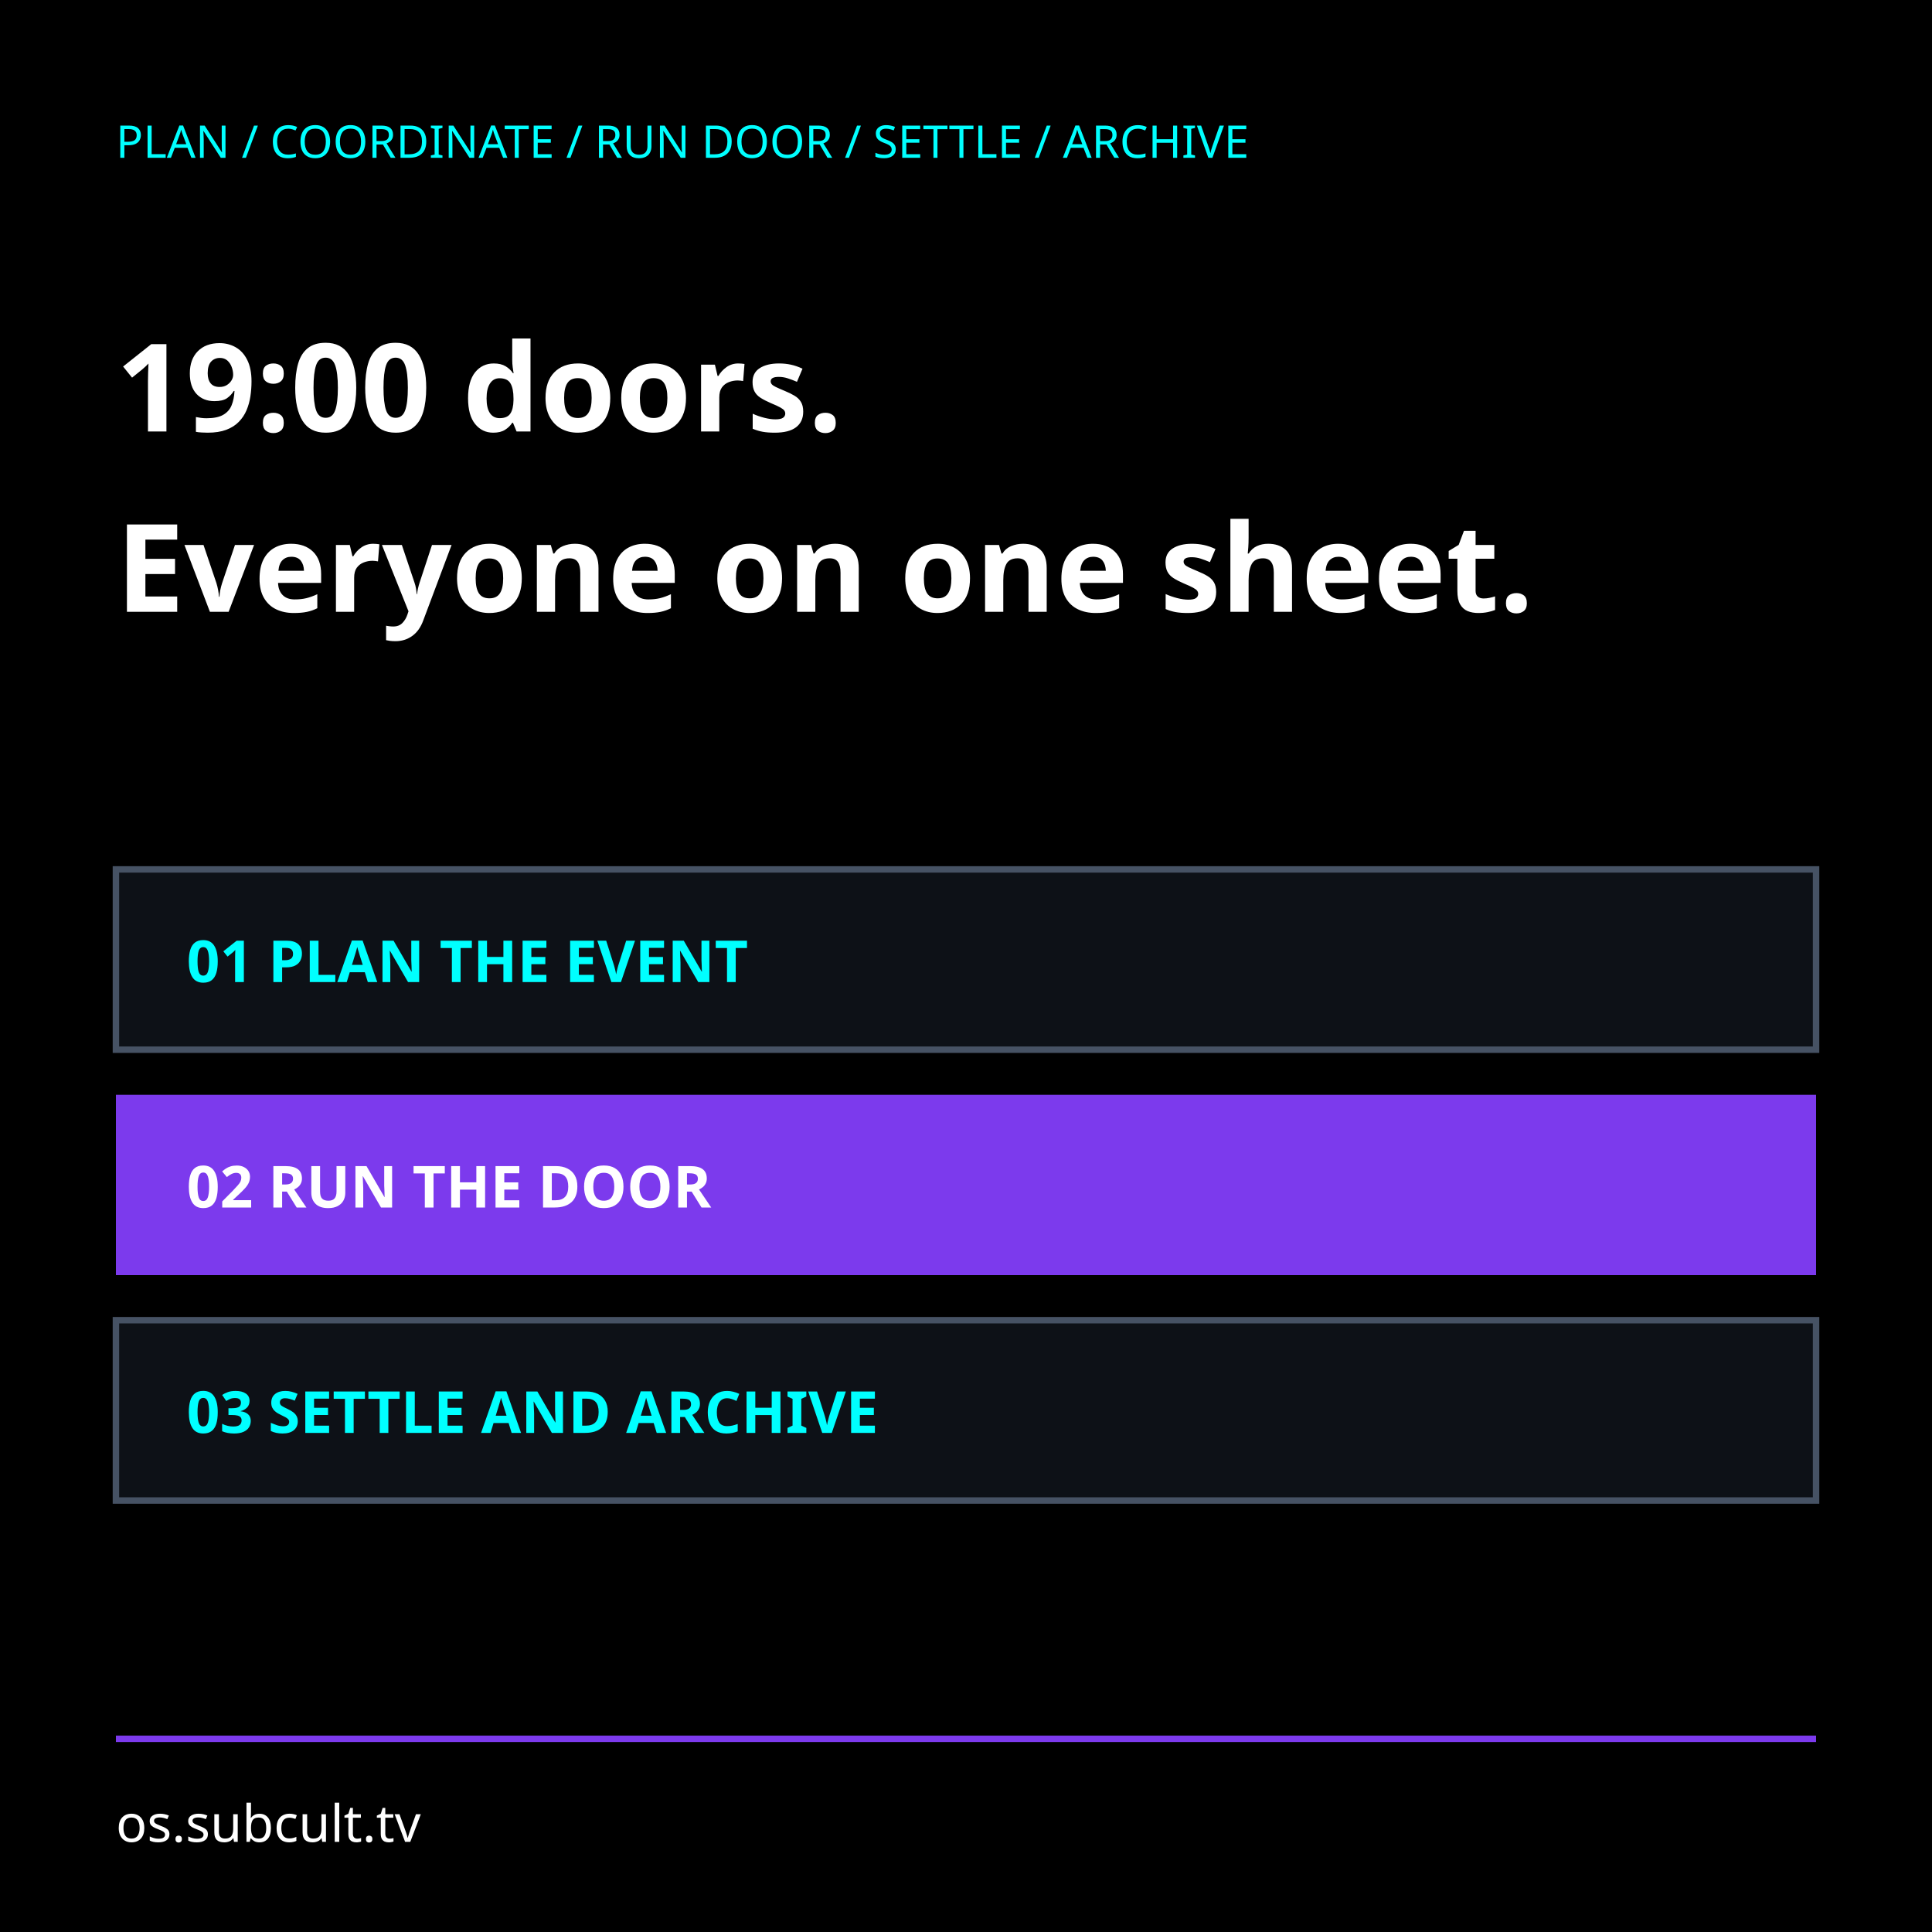
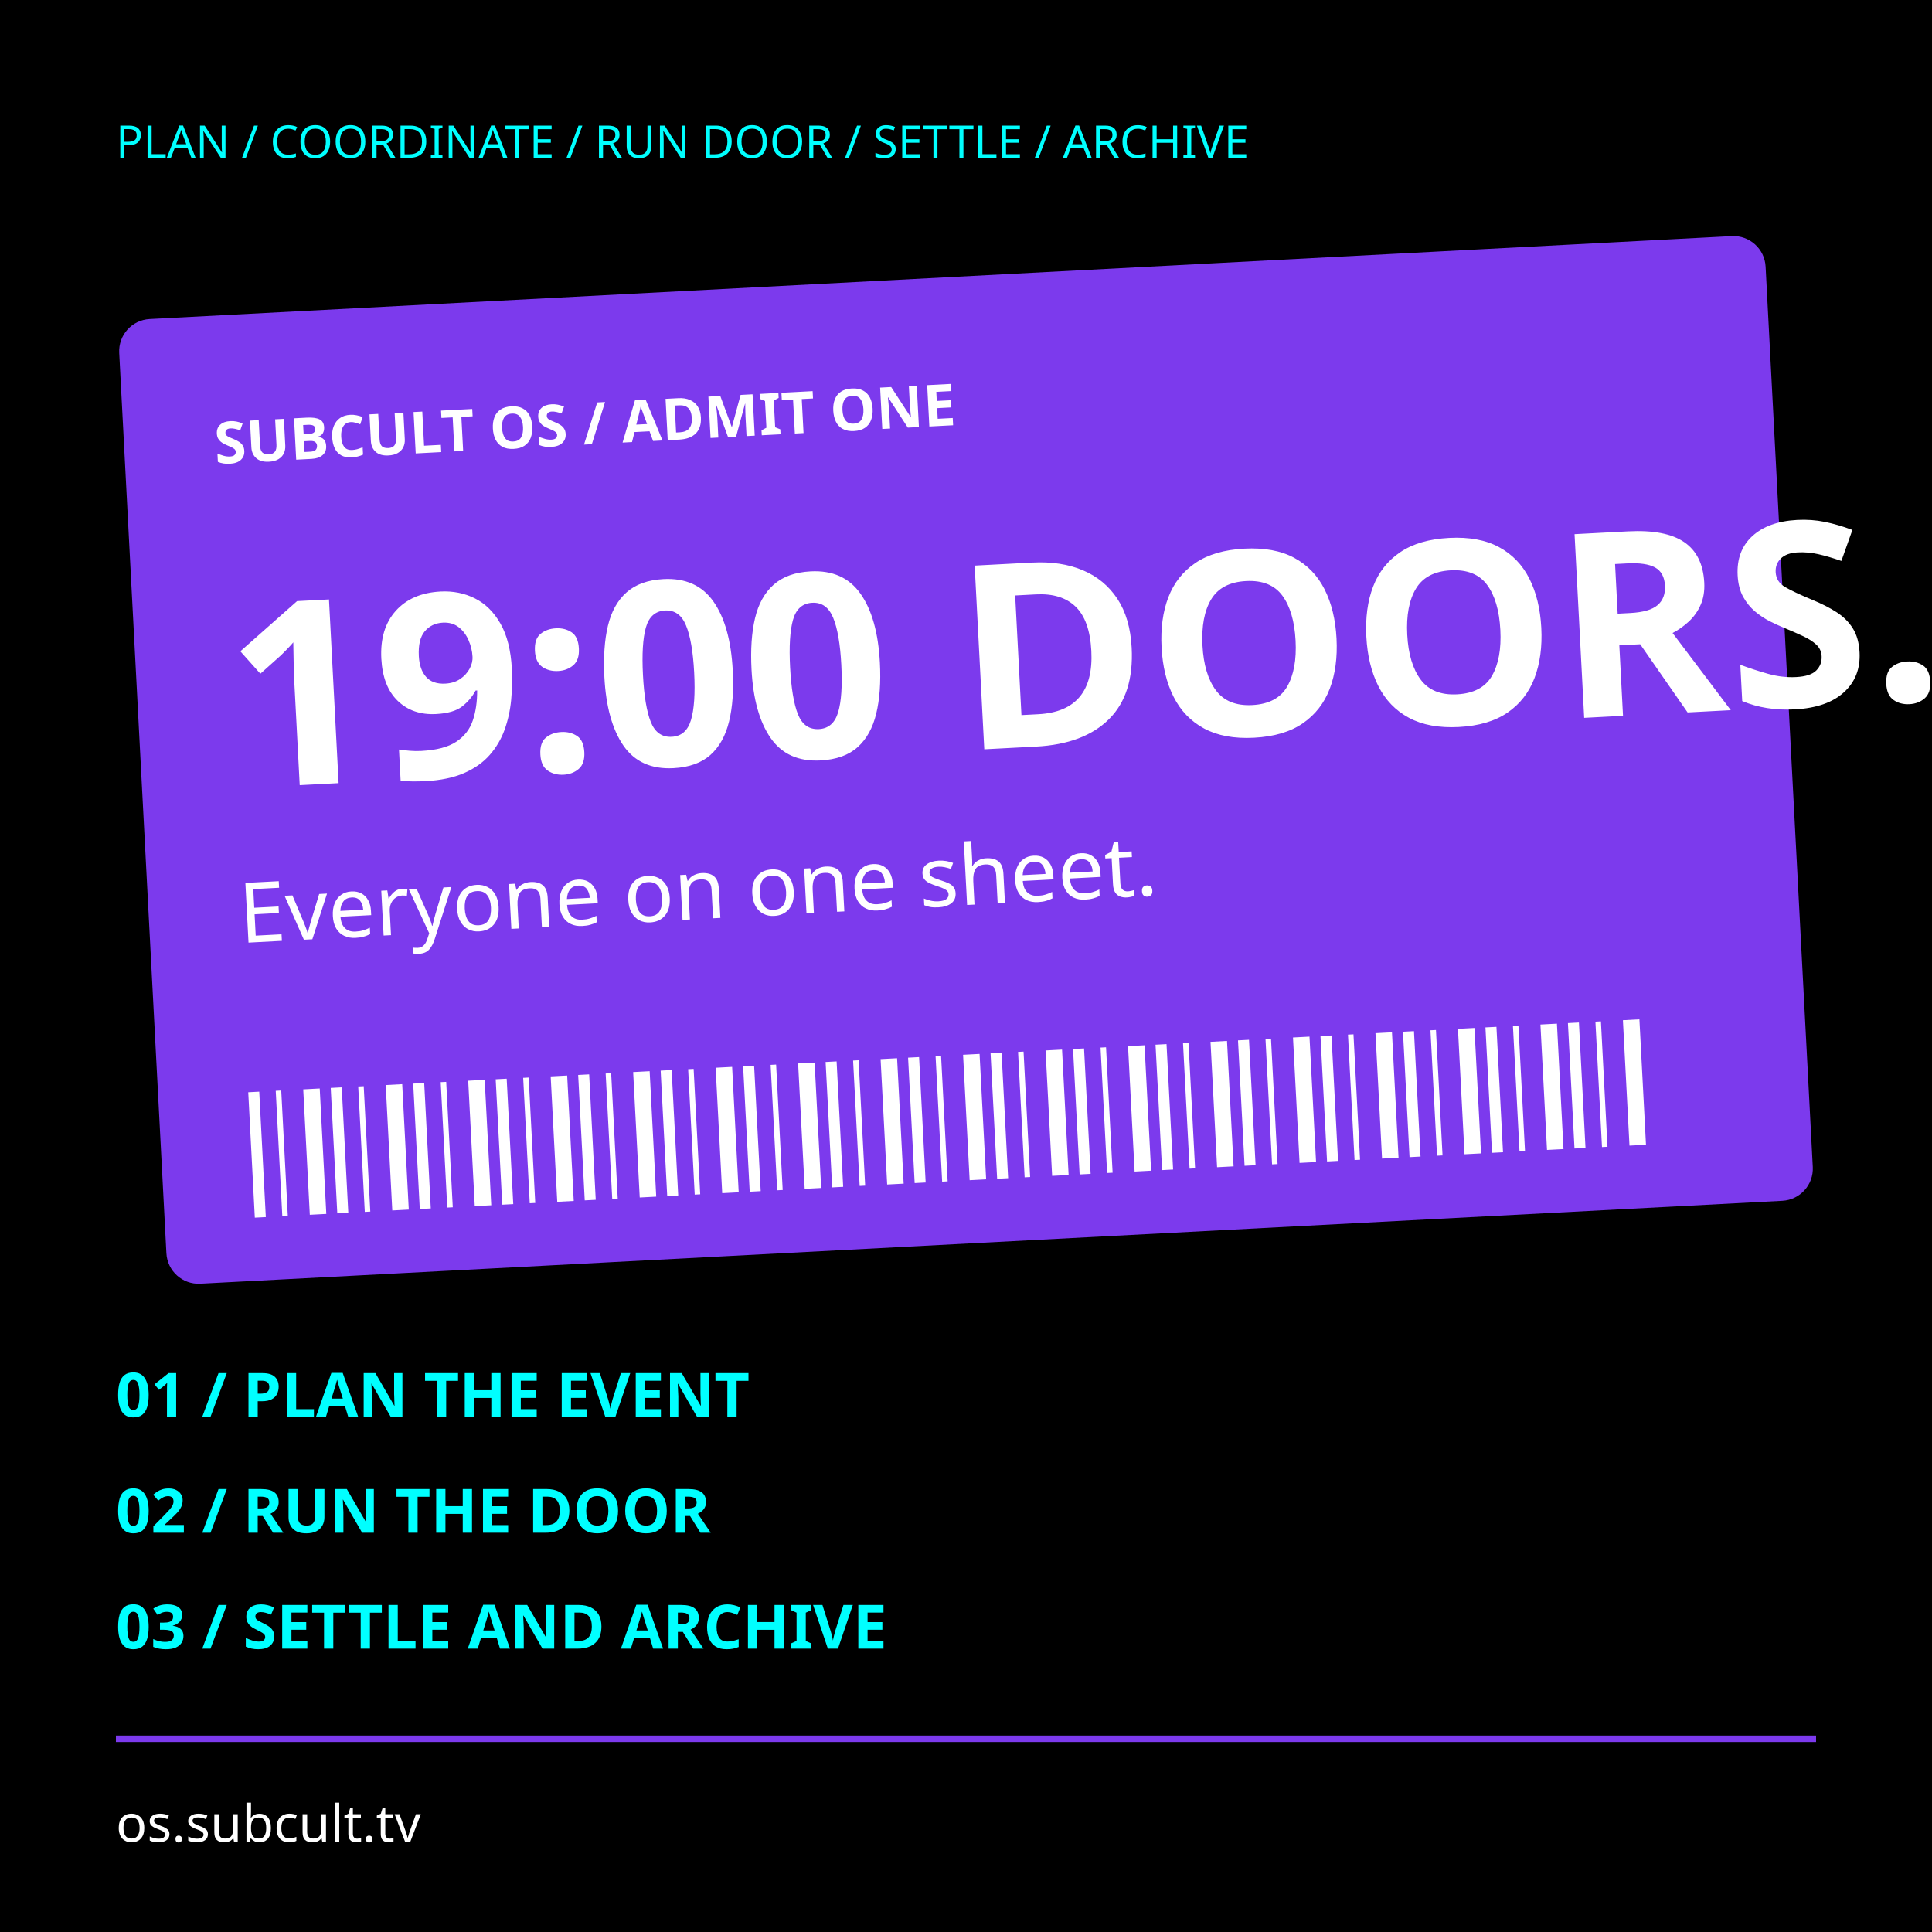
<svg xmlns="http://www.w3.org/2000/svg" width="600" height="600" viewBox="0 0 600 600" role="img">
  <rect x="0" y="0" width="600" height="600" rx="0" fill="#000000" />
  <text x="36" y="49" font-family="Space Mono" font-size="14" font-weight="400" fill="#00ffff">PLAN / COORDINATE / RUN DOOR / SETTLE / ARCHIVE</text>
-   <text x="36" y="134" font-family="Space Mono" font-size="38" font-weight="700" fill="#ffffff">19:00 doors.</text>
-   <text x="36" y="190" font-family="Space Mono" font-size="38" font-weight="700" fill="#ffffff">Everyone on one sheet.</text>
-   <rect x="36" y="270" width="528" height="56" rx="0" fill="#0d1117" stroke="#465264" stroke-width="2" />
-   <text x="58" y="305" font-family="Space Mono" font-size="18" font-weight="700" fill="#00ffff">01   PLAN THE EVENT</text>
-   <rect x="36" y="340" width="528" height="56" rx="0" fill="#7c3aed" />
-   <text x="58" y="375" font-family="Space Mono" font-size="18" font-weight="700" fill="#ffffff">02   RUN THE DOOR</text>
-   <rect x="36" y="410" width="528" height="56" rx="0" fill="#0d1117" stroke="#465264" stroke-width="2" />
-   <text x="58" y="445" font-family="Space Mono" font-size="18" font-weight="700" fill="#00ffff">03   SETTLE AND ARCHIVE</text>
+   <g transform="rotate(-3 300.0 236.0)">
+     <rect x="44" y="86" width="512" height="300" rx="10" fill="#7c3aed" />
+     <text x="72" y="132" font-family="Space Mono" font-size="18" font-weight="700" fill="#ffffff">SUBCULT OS / ADMIT ONE</text>
+     <text x="72" y="233" font-family="Oswald" font-size="80" font-weight="700" fill="#ffffff">19:00 DOORS.</text>
+     <text x="72" y="281" font-family="Space Mono" font-size="26" font-weight="400" fill="#ffffff">Everyone on one sheet.</text>
+     <rect x="72.0" y="327.4" width="3.42" height="39" rx="0" fill="#ffffff" />
+     <rect x="80.55" y="327.4" width="1.71" height="39" rx="0" fill="#ffffff" />
+     <rect x="89.1" y="327.4" width="5.13" height="39" rx="0" fill="#ffffff" />
+     <rect x="97.65" y="327.4" width="3.42" height="39" rx="0" fill="#ffffff" />
+     <rect x="106.2" y="327.4" width="1.71" height="39" rx="0" fill="#ffffff" />
+     <rect x="114.75" y="327.4" width="5.13" height="39" rx="0" fill="#ffffff" />
+     <rect x="123.3" y="327.4" width="3.42" height="39" rx="0" fill="#ffffff" />
+     <rect x="131.85" y="327.4" width="1.71" height="39" rx="0" fill="#ffffff" />
+     <rect x="140.4" y="327.4" width="5.13" height="39" rx="0" fill="#ffffff" />
+     <rect x="148.95" y="327.4" width="3.42" height="39" rx="0" fill="#ffffff" />
+     <rect x="157.5" y="327.4" width="1.71" height="39" rx="0" fill="#ffffff" />
+     <rect x="166.05" y="327.4" width="5.13" height="39" rx="0" fill="#ffffff" />
+     <rect x="174.6" y="327.4" width="3.42" height="39" rx="0" fill="#ffffff" />
+     <rect x="183.15" y="327.4" width="1.71" height="39" rx="0" fill="#ffffff" />
+     <rect x="191.7" y="327.4" width="5.13" height="39" rx="0" fill="#ffffff" />
+     <rect x="200.25" y="327.4" width="3.42" height="39" rx="0" fill="#ffffff" />
+     <rect x="208.8" y="327.4" width="1.71" height="39" rx="0" fill="#ffffff" />
+     <rect x="217.35" y="327.4" width="5.13" height="39" rx="0" fill="#ffffff" />
+     <rect x="225.9" y="327.4" width="3.42" height="39" rx="0" fill="#ffffff" />
+     <rect x="234.45" y="327.4" width="1.71" height="39" rx="0" fill="#ffffff" />
+     <rect x="243.0" y="327.4" width="5.13" height="39" rx="0" fill="#ffffff" />
+     <rect x="251.55" y="327.4" width="3.42" height="39" rx="0" fill="#ffffff" />
+     <rect x="260.1" y="327.4" width="1.71" height="39" rx="0" fill="#ffffff" />
+     <rect x="268.65" y="327.4" width="5.13" height="39" rx="0" fill="#ffffff" />
+     <rect x="277.2" y="327.4" width="3.42" height="39" rx="0" fill="#ffffff" />
+     <rect x="285.75" y="327.4" width="1.71" height="39" rx="0" fill="#ffffff" />
+     <rect x="294.3" y="327.4" width="5.13" height="39" rx="0" fill="#ffffff" />
+     <rect x="302.85" y="327.4" width="3.42" height="39" rx="0" fill="#ffffff" />
+     <rect x="311.4" y="327.4" width="1.71" height="39" rx="0" fill="#ffffff" />
+     <rect x="319.95" y="327.4" width="5.13" height="39" rx="0" fill="#ffffff" />
+     <rect x="328.5" y="327.4" width="3.42" height="39" rx="0" fill="#ffffff" />
+     <rect x="337.05" y="327.4" width="1.71" height="39" rx="0" fill="#ffffff" />
+     <rect x="345.6" y="327.4" width="5.13" height="39" rx="0" fill="#ffffff" />
+     <rect x="354.15" y="327.4" width="3.42" height="39" rx="0" fill="#ffffff" />
+     <rect x="362.7" y="327.4" width="1.71" height="39" rx="0" fill="#ffffff" />
+     <rect x="371.25" y="327.4" width="5.13" height="39" rx="0" fill="#ffffff" />
+     <rect x="379.8" y="327.4" width="3.42" height="39" rx="0" fill="#ffffff" />
+     <rect x="388.35" y="327.4" width="1.71" height="39" rx="0" fill="#ffffff" />
+     <rect x="396.9" y="327.4" width="5.13" height="39" rx="0" fill="#ffffff" />
+     <rect x="405.45" y="327.4" width="3.42" height="39" rx="0" fill="#ffffff" />
+     <rect x="414.0" y="327.4" width="1.71" height="39" rx="0" fill="#ffffff" />
+     <rect x="422.55" y="327.4" width="5.13" height="39" rx="0" fill="#ffffff" />
+     <rect x="431.1" y="327.4" width="3.42" height="39" rx="0" fill="#ffffff" />
+     <rect x="439.65" y="327.4" width="1.71" height="39" rx="0" fill="#ffffff" />
+     <rect x="448.2" y="327.4" width="5.13" height="39" rx="0" fill="#ffffff" />
+     <rect x="456.75" y="327.4" width="3.42" height="39" rx="0" fill="#ffffff" />
+     <rect x="465.3" y="327.4" width="1.71" height="39" rx="0" fill="#ffffff" />
+     <rect x="473.85" y="327.4" width="5.13" height="39" rx="0" fill="#ffffff" />
+     <rect x="482.4" y="327.4" width="3.42" height="39" rx="0" fill="#ffffff" />
+     <rect x="490.95" y="327.4" width="1.71" height="39" rx="0" fill="#ffffff" />
+     <rect x="499.5" y="327.4" width="5.13" height="39" rx="0" fill="#ffffff" />
+   </g>
+   <text x="36" y="440" font-family="Space Mono" font-size="19" font-weight="700" fill="#00ffff">01 / PLAN THE EVENT</text>
+   <text x="36" y="476" font-family="Space Mono" font-size="19" font-weight="700" fill="#00ffff">02 / RUN THE DOOR</text>
+   <text x="36" y="512" font-family="Space Mono" font-size="19" font-weight="700" fill="#00ffff">03 / SETTLE AND ARCHIVE</text>
  <path d="M36 540 L564 540" stroke="#7c3aed" stroke-width="2" fill="none" />
  <text x="36" y="572" font-family="Space Mono" font-size="16" font-weight="400" fill="#ffffff">os.subcult.tv</text>
</svg>
